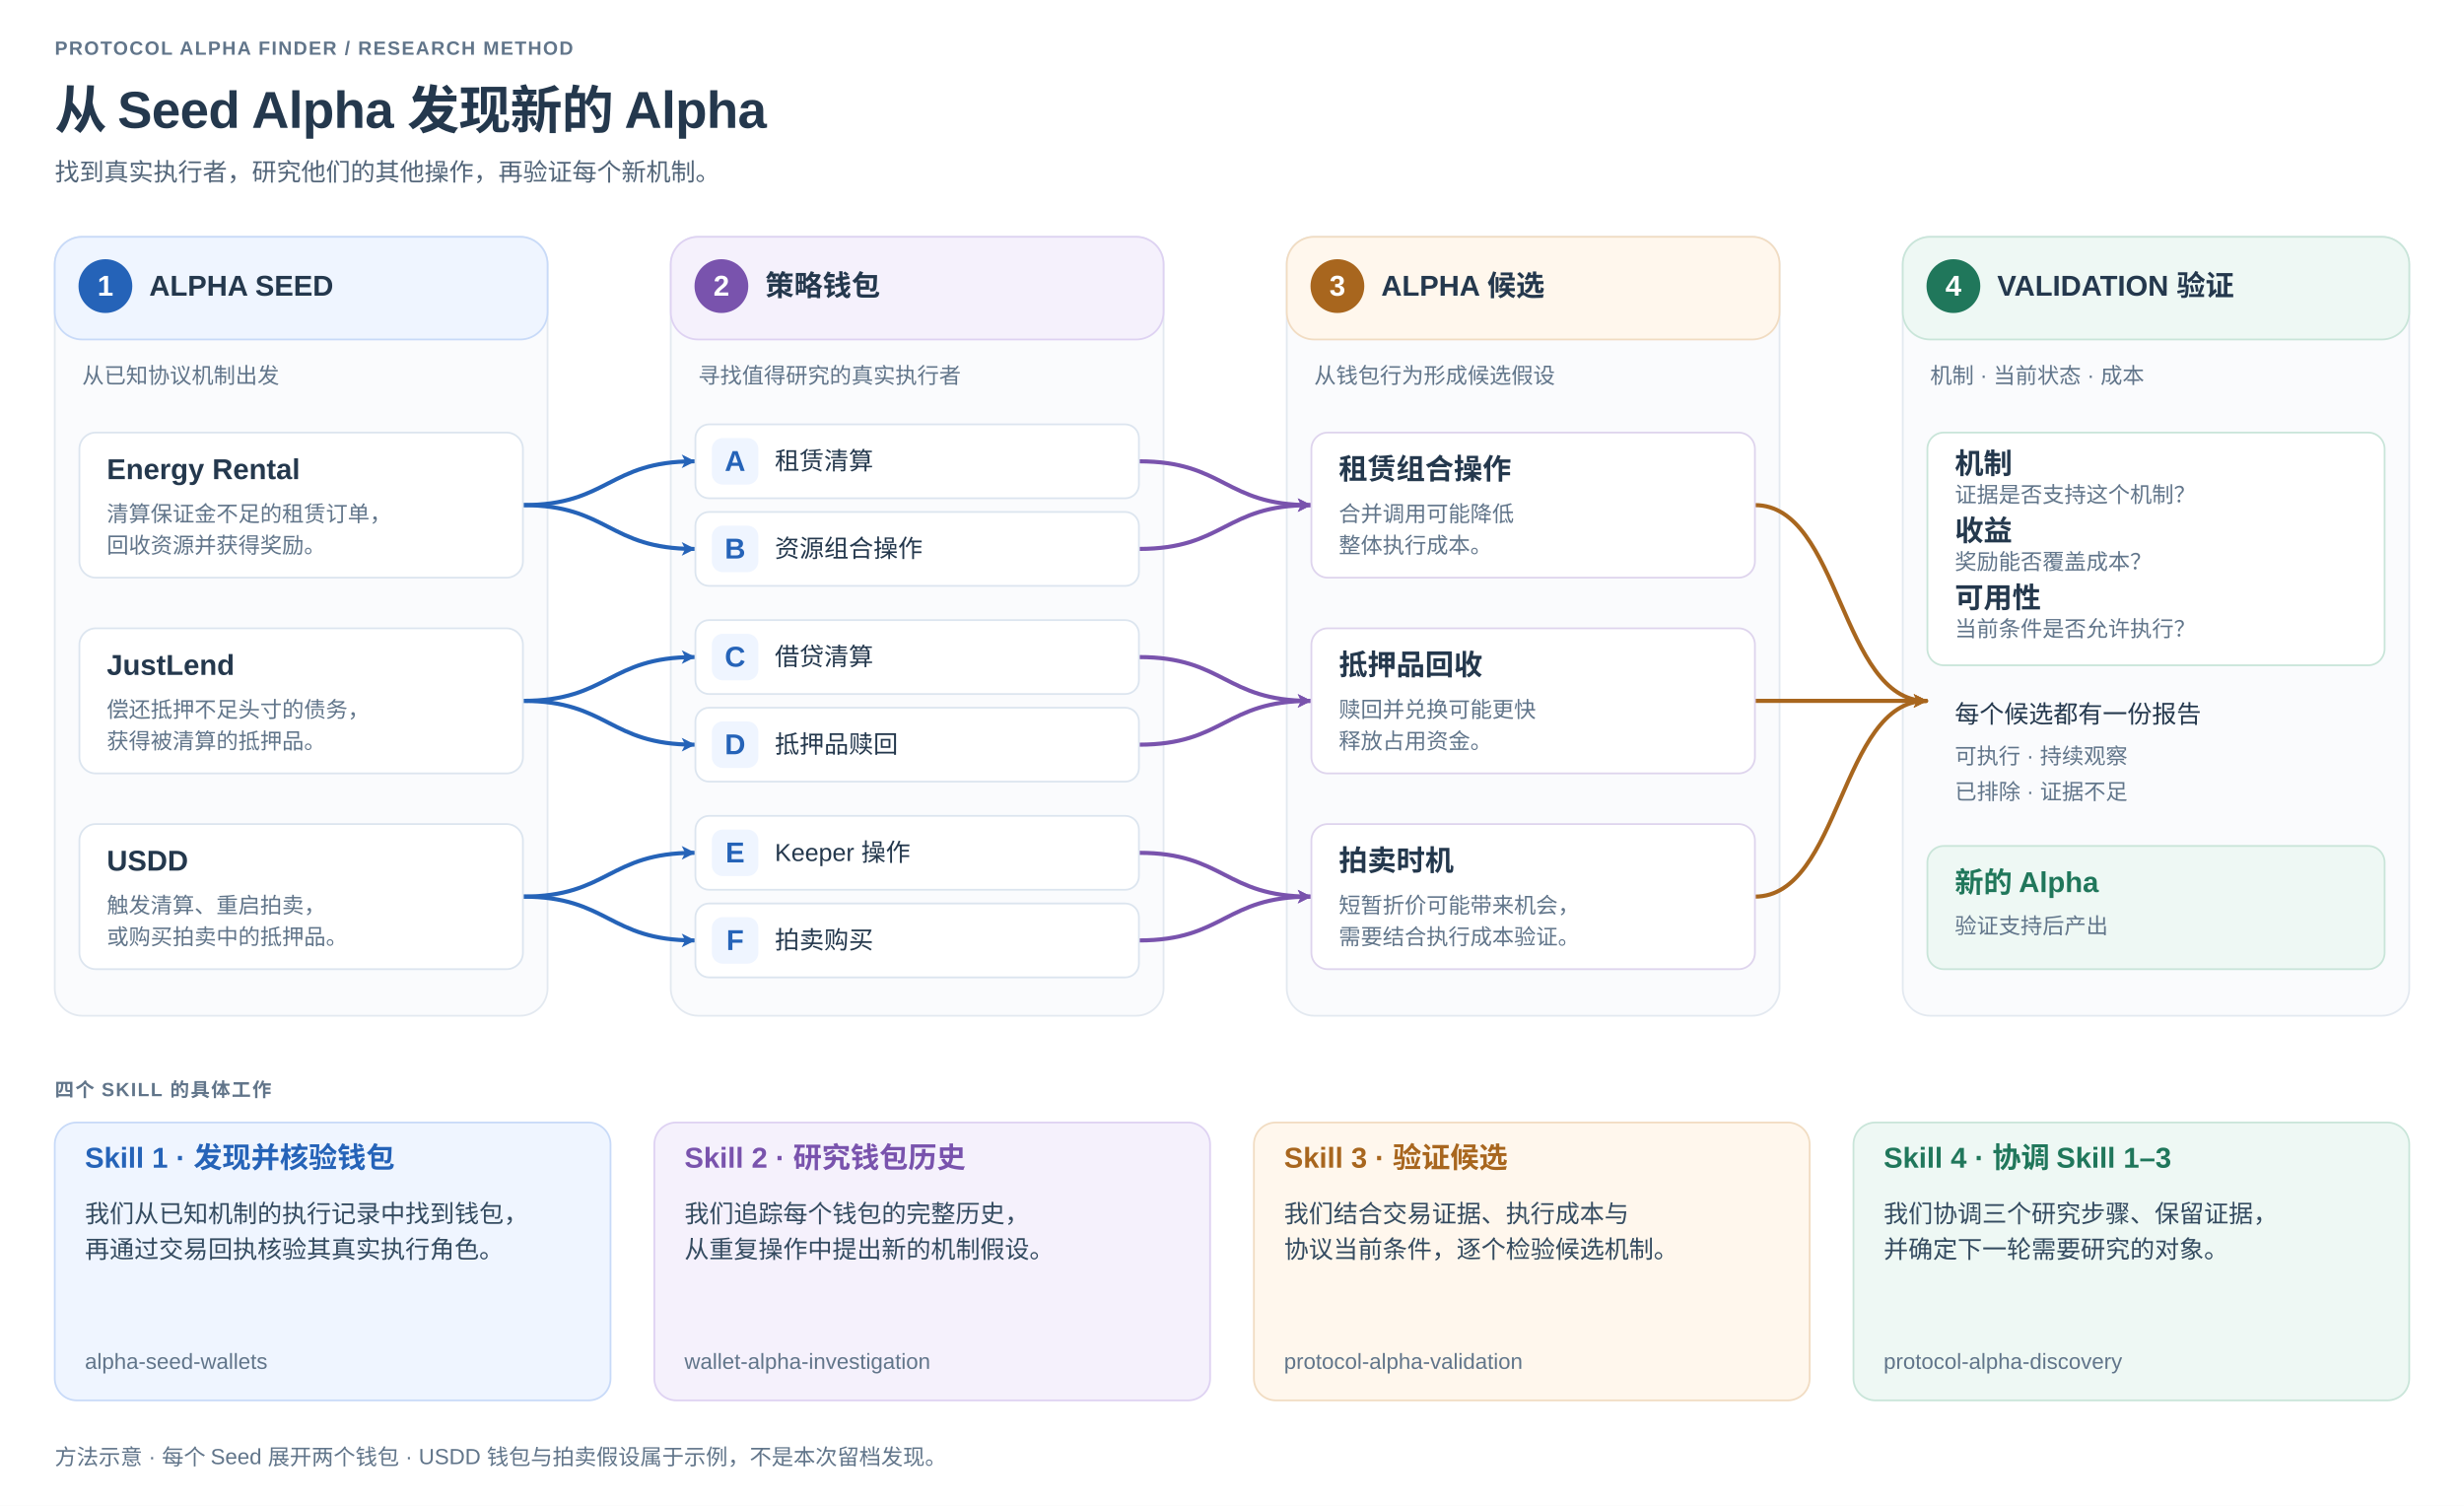
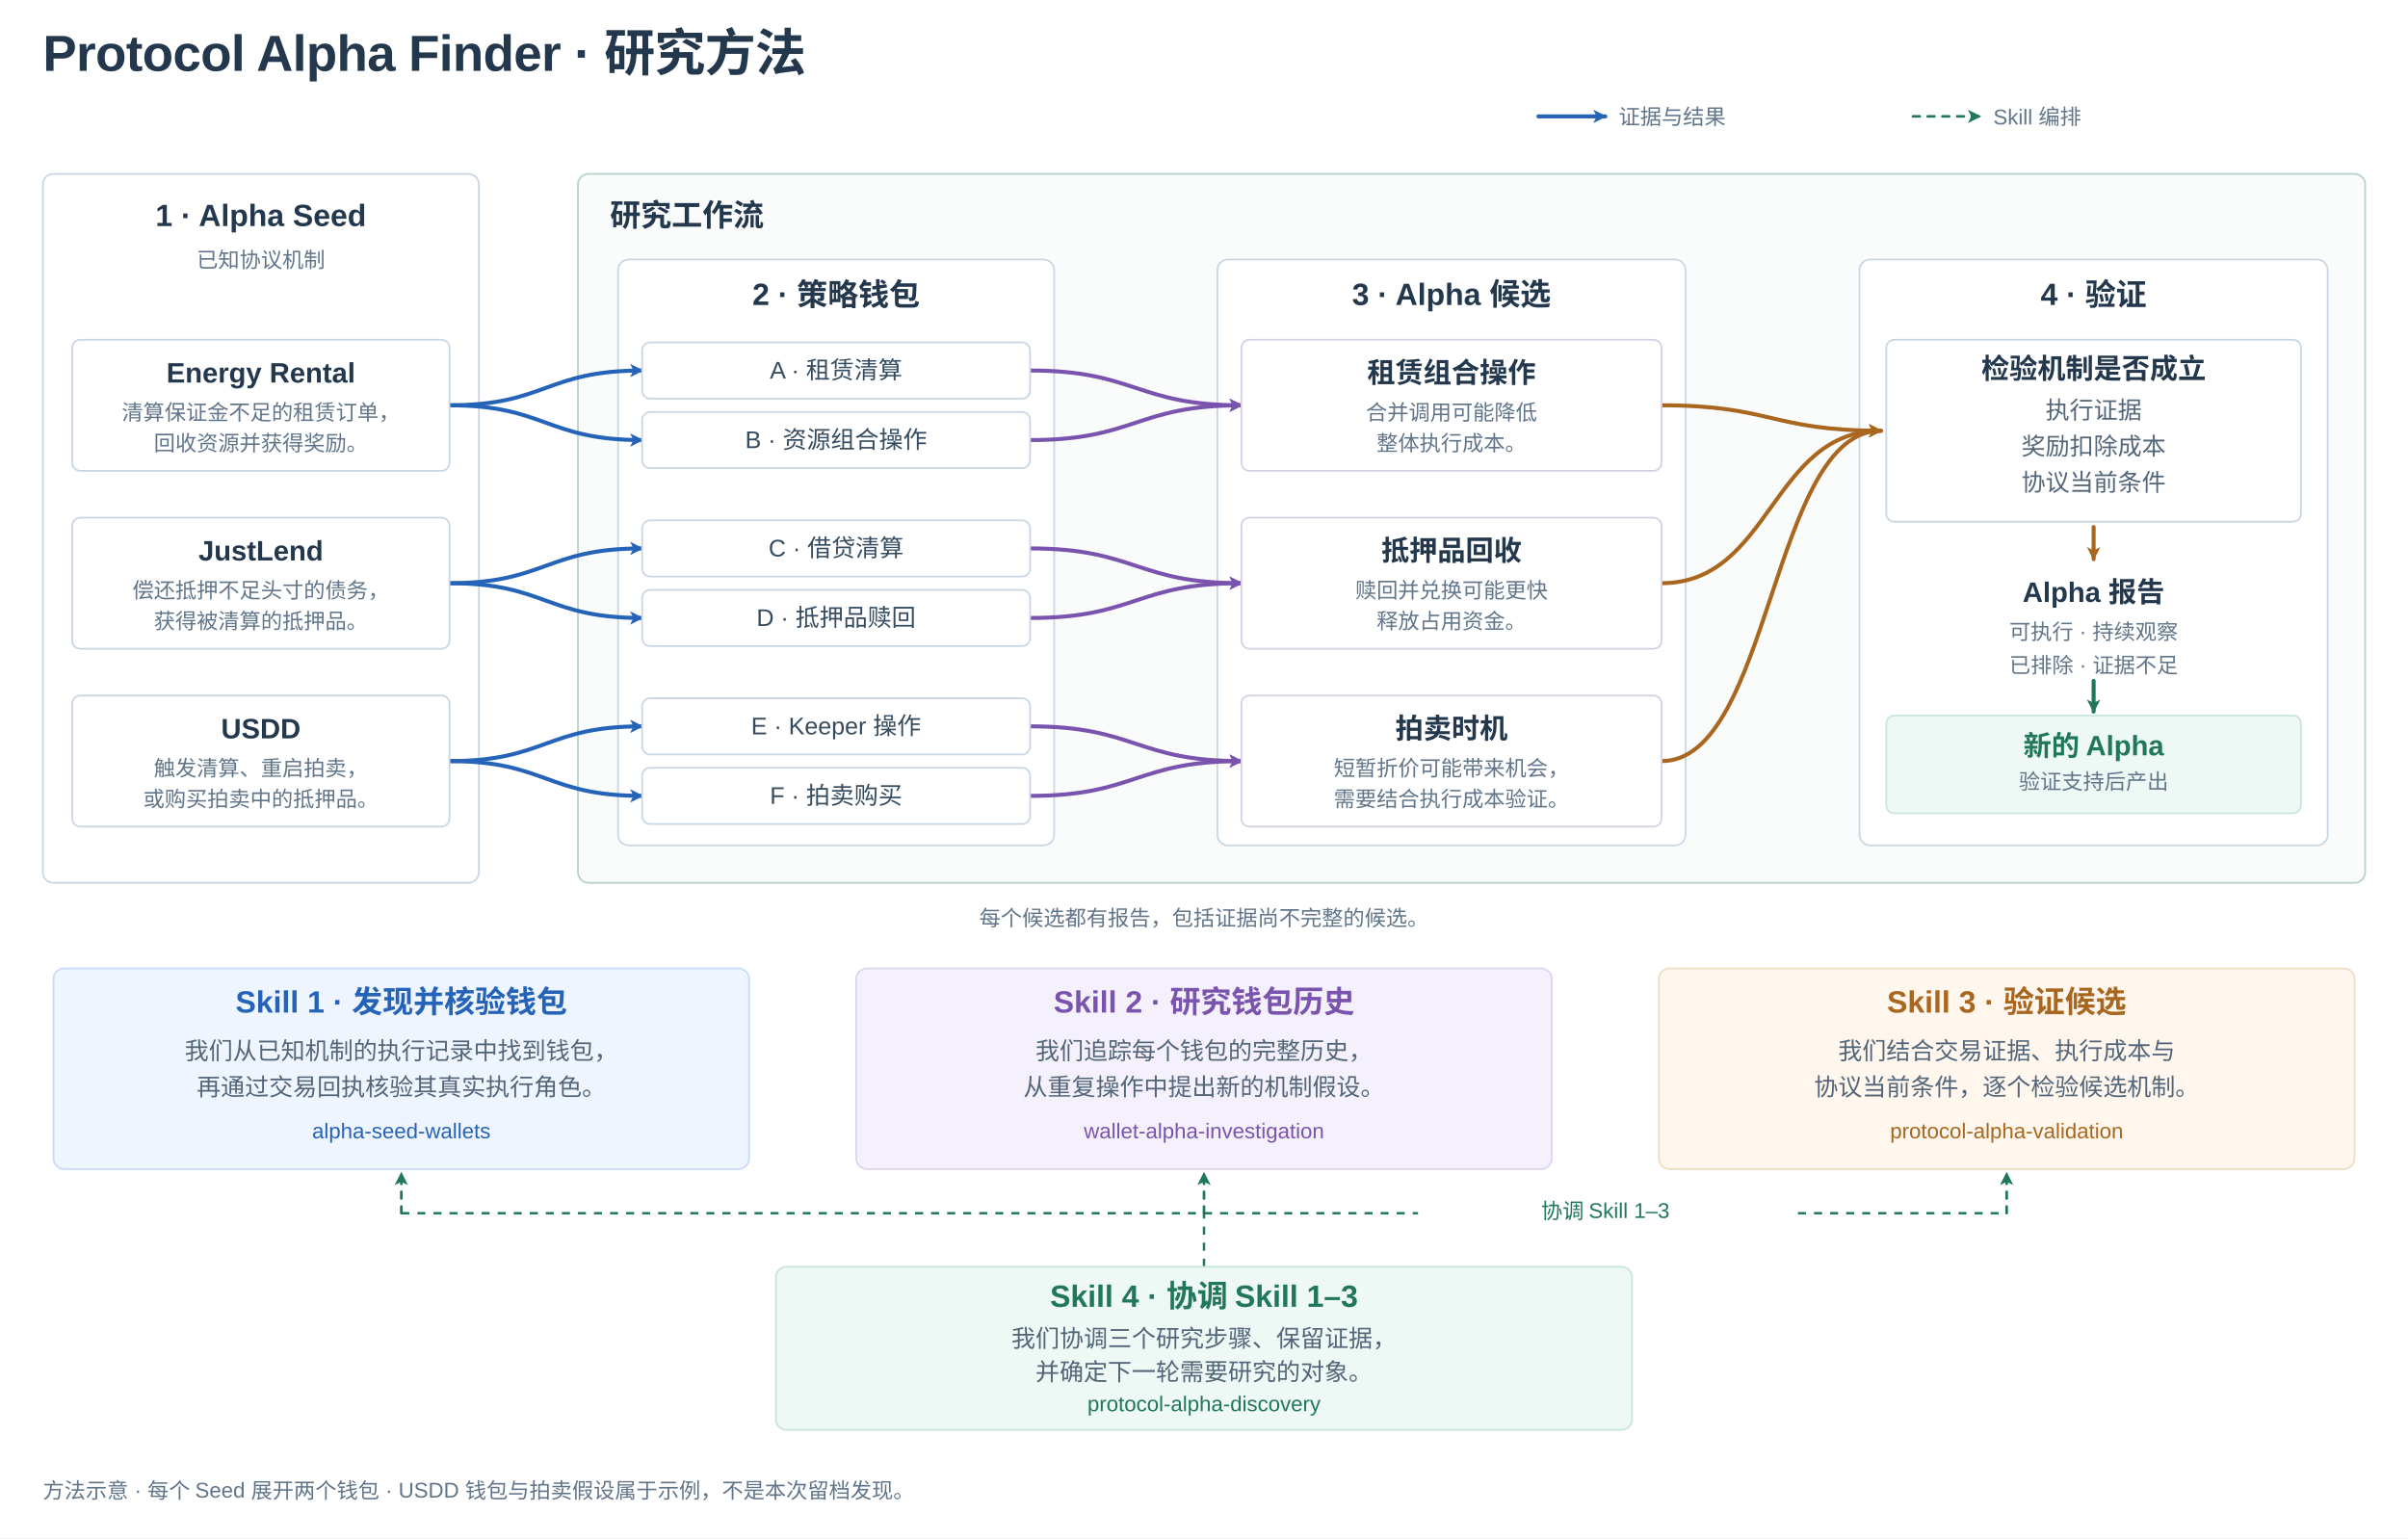
- <svg xmlns="http://www.w3.org/2000/svg" width="1800" height="1100" viewBox="0 0 1800 1100" role="img" aria-labelledby="title desc" xml:lang="zh-CN">
+ <svg xmlns="http://www.w3.org/2000/svg" width="1800" height="1150" viewBox="0 0 1800 1150" role="img" aria-labelledby="title desc" xml:lang="zh-CN">
  <defs>
    <marker id="a0" viewBox="0 0 10 10" refX="9" refY="5" markerWidth="10" markerHeight="10" markerUnits="userSpaceOnUse" orient="auto">
      <path d="M 0 0 L 10 5 L 0 10 L 2.5 5 Z" fill="#2563b8" />
    </marker>
    <marker id="a1" viewBox="0 0 10 10" refX="9" refY="5" markerWidth="10" markerHeight="10" markerUnits="userSpaceOnUse" orient="auto">
      <path d="M 0 0 L 10 5 L 0 10 L 2.5 5 Z" fill="#7953ad" />
    </marker>
    <marker id="a2" viewBox="0 0 10 10" refX="9" refY="5" markerWidth="10" markerHeight="10" markerUnits="userSpaceOnUse" orient="auto">
      <path d="M 0 0 L 10 5 L 0 10 L 2.5 5 Z" fill="#a8661e" />
    </marker>
    <marker id="a3" viewBox="0 0 10 10" refX="9" refY="5" markerWidth="10" markerHeight="10" markerUnits="userSpaceOnUse" orient="auto">
      <path d="M 0 0 L 10 5 L 0 10 L 2.5 5 Z" fill="#20775b" />
    </marker>
  </defs>
  <style>
text { font-family: Arial, 'PingFang SC', 'Microsoft YaHei', sans-serif; fill:#24384d; }
.title { font-size:38px; font-weight:700; letter-spacing:-.4px; }
.heading { font-size:23px; font-weight:650; }
.node { font-size:21px; font-weight:600; }
.body { font-size:18px; fill:#526579; }
.small { font-size:16px; fill:#61758a; }
.code { font-family:'SFMono-Regular',Consolas,monospace; font-size:16px; }
.label { font-size:14px; font-weight:650; letter-spacing:1px; fill:#61758a; }
</style>
-   <rect x="0" y="0" width="1800" height="1100" rx="0" fill="#ffffff" stroke="none" stroke-width="1.3" />
-   <text x="40" y="40" class="label" text-anchor="start">PROTOCOL ALPHA FINDER  /  RESEARCH METHOD</text>
-   <text x="40" y="94" class="title" text-anchor="start">从 Seed Alpha 发现新的 Alpha</text>
-   <text x="40" y="132" class="body" text-anchor="start">找到真实执行者，研究他们的其他操作，再验证每个新机制。</text>
-   <rect x="40" y="173" width="360" height="569" rx="20" fill="#fafbfd" stroke="#e3e9f0" stroke-width="1.3" />
-   <rect x="40" y="173" width="360" height="75" rx="20" fill="#eff5ff" stroke="#c8daf8" stroke-width="1.3" />
-   <rect x="58" y="190" width="38" height="38" rx="19" fill="#2563b8" stroke="#2563b8" stroke-width="1.3" />
-   <text x="77" y="216" class="node" text-anchor="middle" style="fill:#ffffff">1</text>
-   <text x="109" y="216" class="node" text-anchor="start">ALPHA SEED</text>
-   <text x="60" y="280" class="small" text-anchor="start">从已知协议机制出发</text>
-   <rect x="490" y="173" width="360" height="569" rx="20" fill="#fafbfd" stroke="#e3e9f0" stroke-width="1.3" />
-   <rect x="490" y="173" width="360" height="75" rx="20" fill="#f5f1fc" stroke="#ded2f2" stroke-width="1.3" />
-   <rect x="508" y="190" width="38" height="38" rx="19" fill="#7953ad" stroke="#7953ad" stroke-width="1.3" />
-   <text x="527" y="216" class="node" text-anchor="middle" style="fill:#ffffff">2</text>
-   <text x="559" y="216" class="node" text-anchor="start">策略钱包</text>
-   <text x="510" y="280" class="small" text-anchor="start">寻找值得研究的真实执行者</text>
-   <rect x="940" y="173" width="360" height="569" rx="20" fill="#fafbfd" stroke="#e3e9f0" stroke-width="1.3" />
-   <rect x="940" y="173" width="360" height="75" rx="20" fill="#fff7ed" stroke="#f1dcc2" stroke-width="1.3" />
-   <rect x="958" y="190" width="38" height="38" rx="19" fill="#a8661e" stroke="#a8661e" stroke-width="1.3" />
-   <text x="977" y="216" class="node" text-anchor="middle" style="fill:#ffffff">3</text>
-   <text x="1009" y="216" class="node" text-anchor="start">ALPHA 候选</text>
-   <text x="960" y="280" class="small" text-anchor="start">从钱包行为形成候选假设</text>
-   <rect x="1390" y="173" width="370" height="569" rx="20" fill="#fafbfd" stroke="#e3e9f0" stroke-width="1.3" />
-   <rect x="1390" y="173" width="370" height="75" rx="20" fill="#eef8f4" stroke="#c9e5d9" stroke-width="1.3" />
-   <rect x="1408" y="190" width="38" height="38" rx="19" fill="#20775b" stroke="#20775b" stroke-width="1.3" />
-   <text x="1427" y="216" class="node" text-anchor="middle" style="fill:#ffffff">4</text>
-   <text x="1459" y="216" class="node" text-anchor="start">VALIDATION 验证</text>
-   <text x="1410" y="280" class="small" text-anchor="start">机制 · 当前状态 · 成本</text>
-   <path data-kind="seed-wallet" d="M 382 369 C 444.5 369 444.5 337 507 337" stroke="#2563b8" stroke-width="3" fill="none" stroke-linecap="round" marker-end="url(#a0)" />
-   <path data-kind="seed-wallet" d="M 382 369 C 444.5 369 444.5 401 507 401" stroke="#2563b8" stroke-width="3" fill="none" stroke-linecap="round" marker-end="url(#a0)" />
-   <path data-kind="seed-wallet" d="M 382 512 C 444.5 512 444.5 480 507 480" stroke="#2563b8" stroke-width="3" fill="none" stroke-linecap="round" marker-end="url(#a0)" />
-   <path data-kind="seed-wallet" d="M 382 512 C 444.5 512 444.5 544 507 544" stroke="#2563b8" stroke-width="3" fill="none" stroke-linecap="round" marker-end="url(#a0)" />
-   <path data-kind="seed-wallet" d="M 382 655 C 444.5 655 444.5 623 507 623" stroke="#2563b8" stroke-width="3" fill="none" stroke-linecap="round" marker-end="url(#a0)" />
-   <path data-kind="seed-wallet" d="M 382 655 C 444.5 655 444.5 687 507 687" stroke="#2563b8" stroke-width="3" fill="none" stroke-linecap="round" marker-end="url(#a0)" />
-   <path data-kind="wallet-candidate" d="M 832 337 C 894.5 337 894.5 369 957 369" stroke="#7953ad" stroke-width="3" fill="none" stroke-linecap="round" marker-end="url(#a1)" />
-   <path data-kind="wallet-candidate" d="M 832 401 C 894.5 401 894.5 369 957 369" stroke="#7953ad" stroke-width="3" fill="none" stroke-linecap="round" marker-end="url(#a1)" />
-   <path data-kind="wallet-candidate" d="M 832 480 C 894.5 480 894.5 512 957 512" stroke="#7953ad" stroke-width="3" fill="none" stroke-linecap="round" marker-end="url(#a1)" />
-   <path data-kind="wallet-candidate" d="M 832 544 C 894.5 544 894.5 512 957 512" stroke="#7953ad" stroke-width="3" fill="none" stroke-linecap="round" marker-end="url(#a1)" />
-   <path data-kind="wallet-candidate" d="M 832 623 C 894.5 623 894.5 655 957 655" stroke="#7953ad" stroke-width="3" fill="none" stroke-linecap="round" marker-end="url(#a1)" />
-   <path data-kind="wallet-candidate" d="M 832 687 C 894.5 687 894.5 655 957 655" stroke="#7953ad" stroke-width="3" fill="none" stroke-linecap="round" marker-end="url(#a1)" />
-   <path data-kind="candidate-validation" d="M 1282 369 C 1344.5 369 1344.5 512 1407 512" stroke="#a8661e" stroke-width="3" fill="none" stroke-linecap="round" marker-end="url(#a2)" />
-   <path data-kind="candidate-validation" d="M 1282 512 C 1344.5 512 1344.5 512 1407 512" stroke="#a8661e" stroke-width="3" fill="none" stroke-linecap="round" marker-end="url(#a2)" />
-   <path data-kind="candidate-validation" d="M 1282 655 C 1344.5 655 1344.5 512 1407 512" stroke="#a8661e" stroke-width="3" fill="none" stroke-linecap="round" marker-end="url(#a2)" />
-   <rect x="58" y="316" width="324" height="106" rx="12" fill="#ffffff" stroke="#dce5ef" stroke-width="1.3" />
-   <text x="78" y="350" class="node" text-anchor="start">Energy Rental</text>
-   <text x="78" y="381" class="small" text-anchor="start">清算保证金不足的租赁订单，</text>
-   <text x="78" y="404" class="small" text-anchor="start">回收资源并获得奖励。</text>
-   <rect x="958" y="316" width="324" height="106" rx="12" fill="#ffffff" stroke="#ded4ed" stroke-width="1.3" />
-   <text x="978" y="350" class="node" text-anchor="start">租赁组合操作</text>
-   <text x="978" y="381" class="small" text-anchor="start">合并调用可能降低</text>
-   <text x="978" y="404" class="small" text-anchor="start">整体执行成本。</text>
-   <rect x="58" y="459" width="324" height="106" rx="12" fill="#ffffff" stroke="#dce5ef" stroke-width="1.3" />
-   <text x="78" y="493" class="node" text-anchor="start">JustLend</text>
-   <text x="78" y="524" class="small" text-anchor="start">偿还抵押不足头寸的债务，</text>
-   <text x="78" y="547" class="small" text-anchor="start">获得被清算的抵押品。</text>
-   <rect x="958" y="459" width="324" height="106" rx="12" fill="#ffffff" stroke="#ded4ed" stroke-width="1.3" />
-   <text x="978" y="493" class="node" text-anchor="start">抵押品回收</text>
-   <text x="978" y="524" class="small" text-anchor="start">赎回并兑换可能更快</text>
-   <text x="978" y="547" class="small" text-anchor="start">释放占用资金。</text>
-   <rect x="58" y="602" width="324" height="106" rx="12" fill="#ffffff" stroke="#dce5ef" stroke-width="1.3" />
-   <text x="78" y="636" class="node" text-anchor="start">USDD</text>
-   <text x="78" y="667" class="small" text-anchor="start">触发清算、重启拍卖，</text>
-   <text x="78" y="690" class="small" text-anchor="start">或购买拍卖中的抵押品。</text>
-   <rect x="958" y="602" width="324" height="106" rx="12" fill="#ffffff" stroke="#ded4ed" stroke-width="1.3" />
-   <text x="978" y="636" class="node" text-anchor="start">拍卖时机</text>
-   <text x="978" y="667" class="small" text-anchor="start">短暂折价可能带来机会，</text>
-   <text x="978" y="690" class="small" text-anchor="start">需要结合执行成本验证。</text>
-   <rect x="508" y="310" width="324" height="54" rx="10" fill="#ffffff" stroke="#dce5ef" stroke-width="1.3" />
-   <rect x="520" y="320" width="34" height="34" rx="8" fill="#eff5ff" stroke="none" stroke-width="1.3" />
-   <text x="537" y="344" class="node" text-anchor="middle" style="fill:#2563b8">A</text>
-   <text x="566" y="343" class="body" text-anchor="start" style="fill:#24384d">租赁清算</text>
-   <rect x="508" y="374" width="324" height="54" rx="10" fill="#ffffff" stroke="#dce5ef" stroke-width="1.3" />
-   <rect x="520" y="384" width="34" height="34" rx="8" fill="#eff5ff" stroke="none" stroke-width="1.3" />
-   <text x="537" y="408" class="node" text-anchor="middle" style="fill:#2563b8">B</text>
-   <text x="566" y="407" class="body" text-anchor="start" style="fill:#24384d">资源组合操作</text>
-   <rect x="508" y="453" width="324" height="54" rx="10" fill="#ffffff" stroke="#dce5ef" stroke-width="1.3" />
-   <rect x="520" y="463" width="34" height="34" rx="8" fill="#eff5ff" stroke="none" stroke-width="1.3" />
-   <text x="537" y="487" class="node" text-anchor="middle" style="fill:#2563b8">C</text>
-   <text x="566" y="486" class="body" text-anchor="start" style="fill:#24384d">借贷清算</text>
-   <rect x="508" y="517" width="324" height="54" rx="10" fill="#ffffff" stroke="#dce5ef" stroke-width="1.3" />
-   <rect x="520" y="527" width="34" height="34" rx="8" fill="#eff5ff" stroke="none" stroke-width="1.3" />
-   <text x="537" y="551" class="node" text-anchor="middle" style="fill:#2563b8">D</text>
-   <text x="566" y="550" class="body" text-anchor="start" style="fill:#24384d">抵押品赎回</text>
-   <rect x="508" y="596" width="324" height="54" rx="10" fill="#ffffff" stroke="#dce5ef" stroke-width="1.3" />
-   <rect x="520" y="606" width="34" height="34" rx="8" fill="#eff5ff" stroke="none" stroke-width="1.3" />
-   <text x="537" y="630" class="node" text-anchor="middle" style="fill:#2563b8">E</text>
-   <text x="566" y="629" class="body" text-anchor="start" style="fill:#24384d">Keeper 操作</text>
-   <rect x="508" y="660" width="324" height="54" rx="10" fill="#ffffff" stroke="#dce5ef" stroke-width="1.3" />
-   <rect x="520" y="670" width="34" height="34" rx="8" fill="#eff5ff" stroke="none" stroke-width="1.3" />
-   <text x="537" y="694" class="node" text-anchor="middle" style="fill:#2563b8">F</text>
-   <text x="566" y="693" class="body" text-anchor="start" style="fill:#24384d">拍卖购买</text>
-   <rect x="1408" y="316" width="334" height="170" rx="12" fill="#ffffff" stroke="#c9e5d9" stroke-width="1.3" />
-   <text x="1428" y="346" class="node" text-anchor="start">机制</text>
-   <text x="1428" y="367" class="small" text-anchor="start">证据是否支持这个机制？</text>
-   <text x="1428" y="395" class="node" text-anchor="start">收益</text>
-   <text x="1428" y="416" class="small" text-anchor="start">奖励能否覆盖成本？</text>
-   <text x="1428" y="444" class="node" text-anchor="start">可用性</text>
-   <text x="1428" y="465" class="small" text-anchor="start">当前条件是否允许执行？</text>
-   <text x="1428" y="528" class="body" text-anchor="start" style="fill:#24384d">每个候选都有一份报告</text>
-   <text x="1428" y="558" class="small" text-anchor="start">可执行 · 持续观察</text>
-   <text x="1428" y="584" class="small" text-anchor="start">已排除 · 证据不足</text>
-   <rect x="1408" y="618" width="334" height="90" rx="12" fill="#eef8f4" stroke="#c9e5d9" stroke-width="1.3" />
-   <text x="1428" y="652" class="node" text-anchor="start" style="fill:#20775b">新的 Alpha</text>
-   <text x="1428" y="682" class="small" text-anchor="start">验证支持后产出</text>
-   <text x="40" y="801" class="label" text-anchor="start">四个 SKILL 的具体工作</text>
-   <rect x="40" y="820" width="406" height="203" rx="16" fill="#eff5ff" stroke="#c8daf8" stroke-width="1.3" />
-   <text x="62" y="853" class="node" text-anchor="start" style="fill:#2563b8">Skill 1 · 发现并核验钱包</text>
-   <text x="62" y="893" class="body" text-anchor="start" style="fill:#344b60">我们从已知机制的执行记录中找到钱包，</text>
-   <text x="62" y="919" class="body" text-anchor="start" style="fill:#344b60">再通过交易回执核验其真实执行角色。</text>
-   <text x="62" y="1000" class="small" text-anchor="start">alpha-seed-wallets</text>
-   <rect x="478" y="820" width="406" height="203" rx="16" fill="#f5f1fc" stroke="#ded2f2" stroke-width="1.3" />
-   <text x="500" y="853" class="node" text-anchor="start" style="fill:#7953ad">Skill 2 · 研究钱包历史</text>
-   <text x="500" y="893" class="body" text-anchor="start" style="fill:#344b60">我们追踪每个钱包的完整历史，</text>
-   <text x="500" y="919" class="body" text-anchor="start" style="fill:#344b60">从重复操作中提出新的机制假设。</text>
-   <text x="500" y="1000" class="small" text-anchor="start">wallet-alpha-investigation</text>
-   <rect x="916" y="820" width="406" height="203" rx="16" fill="#fff7ed" stroke="#f1dcc2" stroke-width="1.3" />
-   <text x="938" y="853" class="node" text-anchor="start" style="fill:#a8661e">Skill 3 · 验证候选</text>
-   <text x="938" y="893" class="body" text-anchor="start" style="fill:#344b60">我们结合交易证据、执行成本与</text>
-   <text x="938" y="919" class="body" text-anchor="start" style="fill:#344b60">协议当前条件，逐个检验候选机制。</text>
-   <text x="938" y="1000" class="small" text-anchor="start">protocol-alpha-validation</text>
-   <rect x="1354" y="820" width="406" height="203" rx="16" fill="#eef8f4" stroke="#c9e5d9" stroke-width="1.3" />
-   <text x="1376" y="853" class="node" text-anchor="start" style="fill:#20775b">Skill 4 · 协调 Skill 1–3</text>
-   <text x="1376" y="893" class="body" text-anchor="start" style="fill:#344b60">我们协调三个研究步骤、保留证据，</text>
-   <text x="1376" y="919" class="body" text-anchor="start" style="fill:#344b60">并确定下一轮需要研究的对象。</text>
-   <text x="1376" y="1000" class="small" text-anchor="start">protocol-alpha-discovery</text>
-   <text x="40" y="1070" class="small" text-anchor="start">方法示意 · 每个 Seed 展开两个钱包 · USDD 钱包与拍卖假设属于示例，不是本次留档发现。</text>
+   <rect x="0" y="0" width="1800" height="1150" rx="0" fill="#ffffff" stroke="none" stroke-width="1.3" />
+   <text x="32" y="53" class="title" text-anchor="start">Protocol Alpha Finder · 研究方法</text>
+   <path data-kind="legend-flow" d="M 1150 87 C 1175.0 87 1175.0 87 1200 87" stroke="#2563b8" stroke-width="3" fill="none" stroke-linecap="round" marker-end="url(#a0)" />
+   <text x="1210" y="93" class="small" text-anchor="start">证据与结果</text>
+   <path data-kind="legend-coordination" d="M 1430 87 C 1455.0 87 1455.0 87 1480 87" stroke="#20775b" stroke-width="2" fill="none" stroke-linecap="round" marker-end="url(#a3)" stroke-dasharray="5 6" />
+   <text x="1490" y="93" class="small" text-anchor="start">Skill 编排</text>
+   <rect x="32" y="130" width="326" height="530" rx="8" fill="#ffffff" stroke="#c9d6e3" stroke-width="1.3" />
+   <text x="195" y="169" class="heading" text-anchor="middle">1 · Alpha Seed</text>
+   <text x="195" y="200" class="small" text-anchor="middle">已知协议机制</text>
+   <rect x="432" y="130" width="1336" height="530" rx="8" fill="#fafcfb" stroke="#b8d2c6" stroke-width="1.3" />
+   <text x="456" y="169" class="heading" text-anchor="start">研究工作流</text>
+   <rect x="462" y="194" width="326" height="438" rx="8" fill="#ffffff" stroke="#c9d6e3" stroke-width="1.3" />
+   <text x="625.0" y="228" class="heading" text-anchor="middle">2 · 策略钱包</text>
+   <rect x="910" y="194" width="350" height="438" rx="8" fill="#ffffff" stroke="#c9d6e3" stroke-width="1.3" />
+   <text x="1085.0" y="228" class="heading" text-anchor="middle">3 · Alpha 候选</text>
+   <rect x="1390" y="194" width="350" height="438" rx="8" fill="#ffffff" stroke="#c9d6e3" stroke-width="1.3" />
+   <text x="1565.0" y="228" class="heading" text-anchor="middle">4 · 验证</text>
+   <path data-kind="seed-wallet" d="M 336 303 C 408.0 303 408.0 277 480 277" stroke="#2563b8" stroke-width="3" fill="none" stroke-linecap="round" marker-end="url(#a0)" />
+   <path data-kind="seed-wallet" d="M 336 303 C 408.0 303 408.0 329 480 329" stroke="#2563b8" stroke-width="3" fill="none" stroke-linecap="round" marker-end="url(#a0)" />
+   <path data-kind="seed-wallet" d="M 336 436 C 408.0 436 408.0 410 480 410" stroke="#2563b8" stroke-width="3" fill="none" stroke-linecap="round" marker-end="url(#a0)" />
+   <path data-kind="seed-wallet" d="M 336 436 C 408.0 436 408.0 462 480 462" stroke="#2563b8" stroke-width="3" fill="none" stroke-linecap="round" marker-end="url(#a0)" />
+   <path data-kind="seed-wallet" d="M 336 569 C 408.0 569 408.0 543 480 543" stroke="#2563b8" stroke-width="3" fill="none" stroke-linecap="round" marker-end="url(#a0)" />
+   <path data-kind="seed-wallet" d="M 336 569 C 408.0 569 408.0 595 480 595" stroke="#2563b8" stroke-width="3" fill="none" stroke-linecap="round" marker-end="url(#a0)" />
+   <path data-kind="wallet-candidate" d="M 770 277 C 849.0 277 849.0 303 928 303" stroke="#7953ad" stroke-width="3" fill="none" stroke-linecap="round" marker-end="url(#a1)" />
+   <path data-kind="wallet-candidate" d="M 770 329 C 849.0 329 849.0 303 928 303" stroke="#7953ad" stroke-width="3" fill="none" stroke-linecap="round" marker-end="url(#a1)" />
+   <path data-kind="wallet-candidate" d="M 770 410 C 849.0 410 849.0 436 928 436" stroke="#7953ad" stroke-width="3" fill="none" stroke-linecap="round" marker-end="url(#a1)" />
+   <path data-kind="wallet-candidate" d="M 770 462 C 849.0 462 849.0 436 928 436" stroke="#7953ad" stroke-width="3" fill="none" stroke-linecap="round" marker-end="url(#a1)" />
+   <path data-kind="wallet-candidate" d="M 770 543 C 849.0 543 849.0 569 928 569" stroke="#7953ad" stroke-width="3" fill="none" stroke-linecap="round" marker-end="url(#a1)" />
+   <path data-kind="wallet-candidate" d="M 770 595 C 849.0 595 849.0 569 928 569" stroke="#7953ad" stroke-width="3" fill="none" stroke-linecap="round" marker-end="url(#a1)" />
+   <path data-kind="candidate-validation" d="M 1242 303 C 1324.0 303 1324.0 322 1406 322" stroke="#a8661e" stroke-width="3" fill="none" stroke-linecap="round" marker-end="url(#a2)" />
+   <path data-kind="candidate-validation" d="M 1242 436 C 1324.0 436 1324.0 322 1406 322" stroke="#a8661e" stroke-width="3" fill="none" stroke-linecap="round" marker-end="url(#a2)" />
+   <path data-kind="candidate-validation" d="M 1242 569 C 1324.0 569 1324.0 322 1406 322" stroke="#a8661e" stroke-width="3" fill="none" stroke-linecap="round" marker-end="url(#a2)" />
+   <rect x="54" y="254" width="282" height="98" rx="6" fill="#ffffff" stroke="#c9d6e3" stroke-width="1.3" />
+   <text x="195" y="286" class="node" text-anchor="middle">Energy Rental</text>
+   <text x="195" y="314" class="small" text-anchor="middle">清算保证金不足的租赁订单，</text>
+   <text x="195" y="337" class="small" text-anchor="middle">回收资源并获得奖励。</text>
+   <rect x="928" y="254" width="314" height="98" rx="6" fill="#ffffff" stroke="#d8cfe5" stroke-width="1.3" />
+   <text x="1085" y="286" class="node" text-anchor="middle">租赁组合操作</text>
+   <text x="1085" y="314" class="small" text-anchor="middle">合并调用可能降低</text>
+   <text x="1085" y="337" class="small" text-anchor="middle">整体执行成本。</text>
+   <rect x="54" y="387" width="282" height="98" rx="6" fill="#ffffff" stroke="#c9d6e3" stroke-width="1.3" />
+   <text x="195" y="419" class="node" text-anchor="middle">JustLend</text>
+   <text x="195" y="447" class="small" text-anchor="middle">偿还抵押不足头寸的债务，</text>
+   <text x="195" y="470" class="small" text-anchor="middle">获得被清算的抵押品。</text>
+   <rect x="928" y="387" width="314" height="98" rx="6" fill="#ffffff" stroke="#d8cfe5" stroke-width="1.3" />
+   <text x="1085" y="419" class="node" text-anchor="middle">抵押品回收</text>
+   <text x="1085" y="447" class="small" text-anchor="middle">赎回并兑换可能更快</text>
+   <text x="1085" y="470" class="small" text-anchor="middle">释放占用资金。</text>
+   <rect x="54" y="520" width="282" height="98" rx="6" fill="#ffffff" stroke="#c9d6e3" stroke-width="1.3" />
+   <text x="195" y="552" class="node" text-anchor="middle">USDD</text>
+   <text x="195" y="580" class="small" text-anchor="middle">触发清算、重启拍卖，</text>
+   <text x="195" y="603" class="small" text-anchor="middle">或购买拍卖中的抵押品。</text>
+   <rect x="928" y="520" width="314" height="98" rx="6" fill="#ffffff" stroke="#d8cfe5" stroke-width="1.3" />
+   <text x="1085" y="552" class="node" text-anchor="middle">拍卖时机</text>
+   <text x="1085" y="580" class="small" text-anchor="middle">短暂折价可能带来机会，</text>
+   <text x="1085" y="603" class="small" text-anchor="middle">需要结合执行成本验证。</text>
+   <rect x="480" y="256" width="290" height="42" rx="6" fill="#ffffff" stroke="#c9d6e3" stroke-width="1.3" />
+   <text x="625" y="283" class="body" text-anchor="middle" style="fill:#344b60">A · 租赁清算</text>
+   <rect x="480" y="308" width="290" height="42" rx="6" fill="#ffffff" stroke="#c9d6e3" stroke-width="1.3" />
+   <text x="625" y="335" class="body" text-anchor="middle" style="fill:#344b60">B · 资源组合操作</text>
+   <rect x="480" y="389" width="290" height="42" rx="6" fill="#ffffff" stroke="#c9d6e3" stroke-width="1.3" />
+   <text x="625" y="416" class="body" text-anchor="middle" style="fill:#344b60">C · 借贷清算</text>
+   <rect x="480" y="441" width="290" height="42" rx="6" fill="#ffffff" stroke="#c9d6e3" stroke-width="1.3" />
+   <text x="625" y="468" class="body" text-anchor="middle" style="fill:#344b60">D · 抵押品赎回</text>
+   <rect x="480" y="522" width="290" height="42" rx="6" fill="#ffffff" stroke="#c9d6e3" stroke-width="1.3" />
+   <text x="625" y="549" class="body" text-anchor="middle" style="fill:#344b60">E · Keeper 操作</text>
+   <rect x="480" y="574" width="290" height="42" rx="6" fill="#ffffff" stroke="#c9d6e3" stroke-width="1.3" />
+   <text x="625" y="601" class="body" text-anchor="middle" style="fill:#344b60">F · 拍卖购买</text>
+   <rect x="1410" y="254" width="310" height="136" rx="6" fill="#ffffff" stroke="#c9d6e3" stroke-width="1.3" />
+   <text x="1565" y="283" class="node" text-anchor="middle">检验机制是否成立</text>
+   <text x="1565" y="313" class="body" text-anchor="middle">执行证据</text>
+   <text x="1565" y="340" class="body" text-anchor="middle">奖励扣除成本</text>
+   <text x="1565" y="367" class="body" text-anchor="middle">协议当前条件</text>
+   <path data-kind="validation-report" d="M 1565 394 C 1565 406.0 1565 406.0 1565 418" stroke="#a8661e" stroke-width="3" fill="none" stroke-linecap="round" marker-end="url(#a2)" />
+   <text x="1565" y="450" class="node" text-anchor="middle">Alpha 报告</text>
+   <text x="1565" y="478" class="small" text-anchor="middle">可执行 · 持续观察</text>
+   <text x="1565" y="503" class="small" text-anchor="middle">已排除 · 证据不足</text>
+   <path data-kind="report-new-alpha" d="M 1565 509 C 1565 520.5 1565 520.5 1565 532" stroke="#20775b" stroke-width="3" fill="none" stroke-linecap="round" marker-end="url(#a3)" />
+   <rect x="1410" y="535" width="310" height="73" rx="6" fill="#eef8f4" stroke="#c9e5d9" stroke-width="1.3" />
+   <text x="1565" y="565" class="node" text-anchor="middle" style="fill:#20775b">新的 Alpha</text>
+   <text x="1565" y="590" class="small" text-anchor="middle">验证支持后产出</text>
+   <text x="900" y="692" class="small" text-anchor="middle">每个候选都有报告，包括证据尚不完整的候选。</text>
+   <rect x="40" y="724" width="520" height="150" rx="8" fill="#eff5ff" stroke="#c8daf8" stroke-width="1.3" />
+   <text x="300" y="757" class="heading" text-anchor="middle" style="fill:#2563b8">Skill 1 · 发现并核验钱包</text>
+   <text x="300" y="792" class="body" text-anchor="middle">我们从已知机制的执行记录中找到钱包，</text>
+   <text x="300" y="819" class="body" text-anchor="middle">再通过交易回执核验其真实执行角色。</text>
+   <text x="300" y="851" class="small" text-anchor="middle" style="fill:#2563b8">alpha-seed-wallets</text>
+   <rect x="640" y="724" width="520" height="150" rx="8" fill="#f5f1fc" stroke="#ded2f2" stroke-width="1.3" />
+   <text x="900" y="757" class="heading" text-anchor="middle" style="fill:#7953ad">Skill 2 · 研究钱包历史</text>
+   <text x="900" y="792" class="body" text-anchor="middle">我们追踪每个钱包的完整历史，</text>
+   <text x="900" y="819" class="body" text-anchor="middle">从重复操作中提出新的机制假设。</text>
+   <text x="900" y="851" class="small" text-anchor="middle" style="fill:#7953ad">wallet-alpha-investigation</text>
+   <rect x="1240" y="724" width="520" height="150" rx="8" fill="#fff7ed" stroke="#f1dcc2" stroke-width="1.3" />
+   <text x="1500" y="757" class="heading" text-anchor="middle" style="fill:#a8661e">Skill 3 · 验证候选</text>
+   <text x="1500" y="792" class="body" text-anchor="middle">我们结合交易证据、执行成本与</text>
+   <text x="1500" y="819" class="body" text-anchor="middle">协议当前条件，逐个检验候选机制。</text>
+   <text x="1500" y="851" class="small" text-anchor="middle" style="fill:#a8661e">protocol-alpha-validation</text>
+   <path data-kind="coordination-bus" d="M 900 947 V 907 M 300 907 H 1500" fill="none" stroke="#20775b" stroke-width="1.8" stroke-dasharray="6 6" />
+   <path data-kind="skill-coordination" d="M 300 907 C 300 892.0 300 892.0 300 877" stroke="#20775b" stroke-width="2" fill="none" stroke-linecap="round" marker-end="url(#a3)" stroke-dasharray="5 6" />
+   <path data-kind="skill-coordination" d="M 900 907 C 900 892.0 900 892.0 900 877" stroke="#20775b" stroke-width="2" fill="none" stroke-linecap="round" marker-end="url(#a3)" stroke-dasharray="5 6" />
+   <path data-kind="skill-coordination" d="M 1500 907 C 1500 892.0 1500 892.0 1500 877" stroke="#20775b" stroke-width="2" fill="none" stroke-linecap="round" marker-end="url(#a3)" stroke-dasharray="5 6" />
+   <rect x="1060" y="891" width="280" height="29" rx="0" fill="#ffffff" stroke="none" stroke-width="1.3" />
+   <text x="1200" y="911" class="small" text-anchor="middle" style="fill:#20775b">协调 Skill 1–3</text>
+   <rect x="580" y="947" width="640" height="122" rx="8" fill="#eef8f4" stroke="#c9e5d9" stroke-width="1.3" />
+   <text x="900" y="977" class="heading" text-anchor="middle" style="fill:#20775b">Skill 4 · 协调 Skill 1–3</text>
+   <text x="900" y="1007" class="body" text-anchor="middle">我们协调三个研究步骤、保留证据，</text>
+   <text x="900" y="1032" class="body" text-anchor="middle">并确定下一轮需要研究的对象。</text>
+   <text x="900" y="1055" class="small" text-anchor="middle" style="fill:#20775b">protocol-alpha-discovery</text>
+   <text x="32" y="1120" class="small" text-anchor="start">方法示意 · 每个 Seed 展开两个钱包 · USDD 钱包与拍卖假设属于示例，不是本次留档发现。</text>
</svg>
